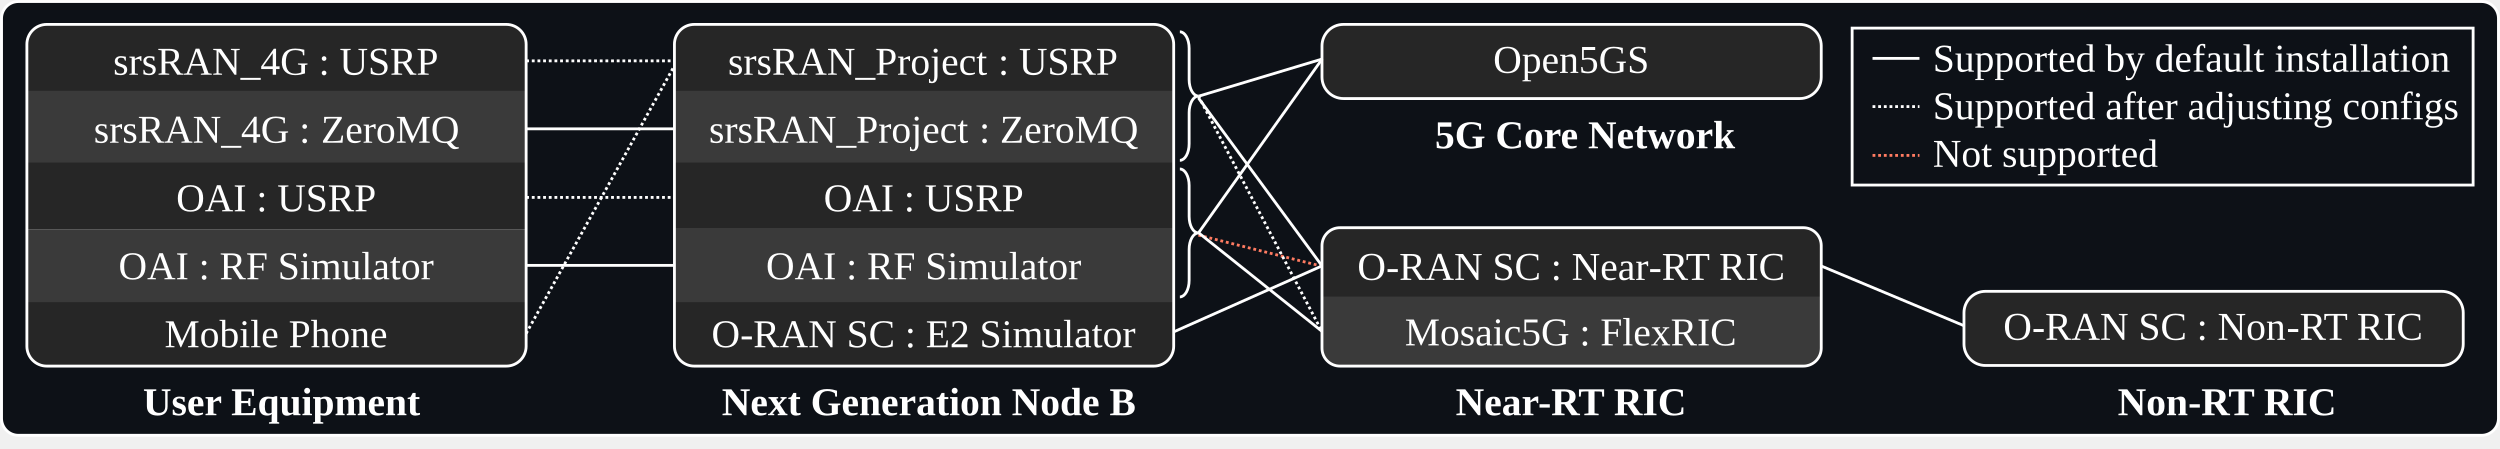
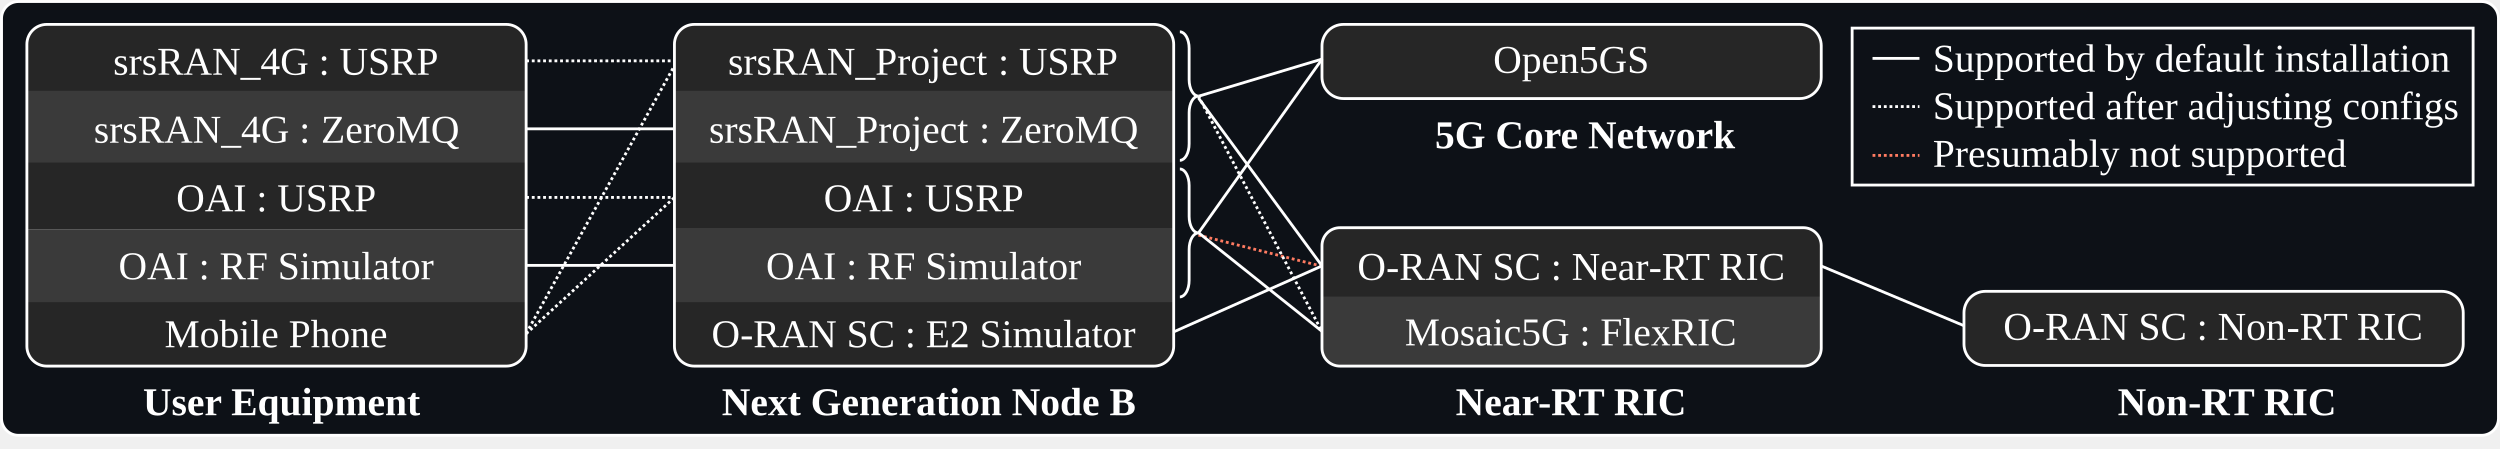
<svg xmlns="http://www.w3.org/2000/svg" width="4046" height="726" xml:space="preserve" overflow="hidden">
  <g transform="translate(-206 -745)">
    <path d="M208.5 774.851C208.5 759.746 220.746 747.5 235.851 747.5L4222.15 747.5C4237.25 747.5 4249.5 759.746 4249.5 774.851L4249.5 1422.15C4249.5 1437.25 4237.25 1449.5 4222.15 1449.5L235.851 1449.5C220.746 1449.5 208.5 1437.25 208.5 1422.15Z" stroke="#FFFFFF" stroke-width="4.583" stroke-miterlimit="8" fill="#0D1117" fill-rule="evenodd" />
    <path d="M2145.5 1125.5 2345.49 1175.93" stroke="#FF7B61" stroke-width="4.583" stroke-miterlimit="8" stroke-dasharray="4.583 4.583" fill="none" fill-rule="evenodd" />
    <path d="M2345.5 819.236C2345.5 800.052 2361.05 784.5 2380.24 784.5L3118.76 784.5C3137.95 784.5 3153.5 800.052 3153.5 819.236L3153.5 869.764C3153.5 888.948 3137.95 904.5 3118.76 904.5L2380.24 904.5C2361.05 904.5 2345.5 888.948 2345.5 869.764Z" stroke="#FFFFFF" stroke-width="4.583" stroke-miterlimit="8" fill="#262626" fill-rule="evenodd" />
    <text fill="#FFFFFF" font-family="Times New Roman,Times New Roman_MSFontService,sans-serif" font-weight="400" font-size="64" transform="matrix(1 0 0 1 2622.65 863)">Open5GS</text>
    <text fill="#FFFFFF" font-family="Times New Roman,Times New Roman_MSFontService,sans-serif" font-weight="700" font-size="64" transform="matrix(1 0 0 1 2528.36 985)">5G Core Network</text>
    <path d="M1057.5 843.5 1301.76 843.5" stroke="#FFFFFF" stroke-width="4.583" stroke-miterlimit="8" stroke-dasharray="4.583 4.583" fill="none" fill-rule="evenodd" />
    <path d="M1058.5 953.5 1303.45 953.5" stroke="#FFFFFF" stroke-width="4.583" stroke-miterlimit="8" fill="none" fill-rule="evenodd" />
    <path d="M0 0 244.259 441.244" stroke="#FFFFFF" stroke-width="4.583" stroke-miterlimit="8" stroke-dasharray="4.583 4.583" fill="none" fill-rule="evenodd" transform="matrix(1 0 0 -1 1057.5 1284.74)" />
    <path d="M1057.5 1174.5 1303.13 1174.5" stroke="#FFFFFF" stroke-width="4.583" stroke-miterlimit="8" fill="none" fill-rule="evenodd" />
    <path d="M1057.5 1064.5 1297.56 1064.5" stroke="#FFFFFF" stroke-width="4.583" stroke-miterlimit="8" stroke-dasharray="4.583 4.583" fill="none" fill-rule="evenodd" />
    <path d="M3153.5 1175.5 3384.36 1272.06" stroke="#FFFFFF" stroke-width="4.583" stroke-miterlimit="8" fill="none" fill-rule="evenodd" />
    <path d="M0 0 200.267 60.257" stroke="#FFFFFF" stroke-width="4.583" stroke-miterlimit="8" fill="none" fill-rule="evenodd" transform="matrix(1 0 0 -1 2145.5 900.757)" />
    <path d="M0 0 200.267 281.61" stroke="#FFFFFF" stroke-width="4.583" stroke-miterlimit="8" fill="none" fill-rule="evenodd" transform="matrix(1 0 0 -1 2145.5 1122.11)" />
    <path d="M2145.5 903.5 2345.49 1175.28" stroke="#FFFFFF" stroke-width="4.583" stroke-miterlimit="8" fill="none" fill-rule="evenodd" />
    <path d="M2145.5 1121.5 2345.49 1281.26" stroke="#FFFFFF" stroke-width="4.583" stroke-miterlimit="8" fill="none" fill-rule="evenodd" />
    <path d="M0 0 245.633 109.264" stroke="#FFFFFF" stroke-width="4.583" stroke-miterlimit="8" fill="none" fill-rule="evenodd" transform="matrix(1 0 0 -1 2099.5 1284.76)" />
    <path d="M2145.5 900.5 2345.49 1281.61" stroke="#FFFFFF" stroke-width="4.583" stroke-miterlimit="8" stroke-dasharray="4.583 4.583" fill="none" fill-rule="evenodd" />
    <rect x="3203.5" y="790.5" width="1005" height="254" stroke="#FFFFFF" stroke-width="4.583" stroke-miterlimit="8" fill="#0D1117" />
    <path d="M3236.5 839.5 3312.46 839.5" stroke="#FFFFFF" stroke-width="4.583" stroke-miterlimit="8" fill="none" fill-rule="evenodd" />
    <text fill="#FFFFFF" font-family="Times New Roman,Times New Roman_MSFontService,sans-serif" font-weight="400" font-size="64" transform="matrix(1 0 0 1 3334.11 861)">Supported by default installation</text>
    <text fill="#FFFFFF" font-family="Times New Roman,Times New Roman_MSFontService,sans-serif" font-weight="400" font-size="64" transform="matrix(1 0 0 1 3334.11 938)">Supported after adjusting configs</text>
-     <text fill="#FFFFFF" font-family="Times New Roman,Times New Roman_MSFontService,sans-serif" font-weight="400" font-size="64" transform="matrix(1 0 0 1 3334.11 1015)">Not supported</text>
+     <text fill="#FFFFFF" font-family="Times New Roman,Times New Roman_MSFontService,sans-serif" font-weight="400" font-size="64" transform="matrix(1 0 0 1 3334.11 1015)">Presumably n</text>
+     <text fill="#FFFFFF" font-family="Times New Roman,Times New Roman_MSFontService,sans-serif" font-weight="400" font-size="64" transform="matrix(1 0 0 1 3685.31 1015)">ot </text>
+     <text fill="#FFFFFF" font-family="Times New Roman,Times New Roman_MSFontService,sans-serif" font-weight="400" font-size="64" transform="matrix(1 0 0 1 3751.2 1015)">supported</text>
    <path d="M3236.5 917.5 3312.46 917.5" stroke="#FFFFFF" stroke-width="4.583" stroke-miterlimit="8" stroke-dasharray="4.583 4.583" fill="none" fill-rule="evenodd" />
    <path d="M3236.5 996.5 3312.46 996.5" stroke="#FF7B61" stroke-width="4.583" stroke-miterlimit="8" stroke-dasharray="4.583 4.583" fill="none" fill-rule="evenodd" />
    <path d="M2115.5 796.5C2123.78 796.5 2130.5 808.441 2130.5 823.17L2130.5 873.83C2130.5 888.559 2137.22 900.5 2145.5 900.5 2137.22 900.5 2130.5 912.441 2130.5 927.17L2130.5 977.83C2130.5 992.559 2123.78 1004.5 2115.5 1004.5" stroke="#FFFFFF" stroke-width="4.583" stroke-miterlimit="8" fill="none" fill-rule="evenodd" />
    <path d="M2115.5 1018.5C2123.78 1018.5 2130.5 1030.44 2130.5 1045.17L2130.5 1095.33C2130.5 1110.06 2137.22 1122 2145.5 1122 2137.22 1122 2130.5 1133.94 2130.5 1148.67L2130.5 1198.83C2130.5 1213.56 2123.78 1225.5 2115.5 1225.5" stroke="#FFFFFF" stroke-width="4.583" stroke-miterlimit="8" fill="none" fill-rule="evenodd" />
    <path d="M1297 816.401C1297 798.506 1311.51 784 1329.4 784L2072.6 784C2090.49 784 2105 798.506 2105 816.401L2105 1304.6C2105 1322.49 2090.49 1337 2072.6 1337L1329.4 1337C1311.51 1337 1297 1322.49 1297 1304.6Z" fill="#262626" fill-rule="evenodd" />
    <path d="M2071.2 1233 1330.8 1233C1312.13 1233 1297 1217.87 1297 1199.2L1297 1116 2105 1116 2105 1199.2C2105 1217.87 2089.87 1233 2071.2 1233Z" fill="#F2F2F2" fill-rule="evenodd" />
    <rect x="1297" y="892" width="808" height="116" fill="#3A3A3A" />
    <text fill="#FFFFFF" font-family="Times New Roman,Times New Roman_MSFontService,sans-serif" font-weight="400" font-size="64" transform="matrix(1 0 0 1 1539.08 1087)">OAI : USRP</text>
    <text fill="#FFFFFF" font-family="Times New Roman,Times New Roman_MSFontService,sans-serif" font-weight="400" font-size="64" transform="matrix(1 0 0 1 1353.46 976)">srsRAN_Project</text>
    <text fill="#FFFFFF" font-family="Times New Roman,Times New Roman_MSFontService,sans-serif" font-weight="400" font-size="64" transform="matrix(1 0 0 1 1790.59 976)">: </text>
    <text fill="#FFFFFF" font-family="Times New Roman,Times New Roman_MSFontService,sans-serif" font-weight="400" font-size="64" transform="matrix(1 0 0 1 1824.4 976)">ZeroMQ</text>
    <text fill="#FFFFFF" font-family="Times New Roman,Times New Roman_MSFontService,sans-serif" font-weight="400" font-size="64" transform="matrix(1 0 0 1 1384.17 866)">srsRAN_Project</text>
    <text fill="#FFFFFF" font-family="Times New Roman,Times New Roman_MSFontService,sans-serif" font-weight="400" font-size="64" transform="matrix(1 0 0 1 1821.3 866)">: USRP</text>
    <text fill="#FFFFFF" font-family="Times New Roman,Times New Roman_MSFontService,sans-serif" font-weight="400" font-size="64" transform="matrix(1 0 0 1 1357.47 1307)">O</text>
    <text fill="#FFFFFF" font-family="Times New Roman,Times New Roman_MSFontService,sans-serif" font-weight="400" font-size="64" transform="matrix(1 0 0 1 1403.88 1307)">-</text>
    <text fill="#FFFFFF" font-family="Times New Roman,Times New Roman_MSFontService,sans-serif" font-weight="400" font-size="64" transform="matrix(1 0 0 1 1425.07 1307)">RAN SC : E2 Simulator</text>
    <text fill="#FFFFFF" font-family="Times New Roman,Times New Roman_MSFontService,sans-serif" font-weight="700" font-size="64" transform="matrix(1 0 0 1 1374.12 1417)">Next Generation Node B</text>
    <rect x="1297" y="1114" width="808" height="120" fill="#3A3A3A" />
    <text fill="#FFFFFF" font-family="Times New Roman,Times New Roman_MSFontService,sans-serif" font-weight="400" font-size="64" transform="matrix(1 0 0 1 1445.7 1197)">OAI : RF Simulator</text>
    <path d="M1297.5 816.679C1297.5 798.907 1311.91 784.5 1329.68 784.5L2073.32 784.5C2091.09 784.5 2105.5 798.907 2105.5 816.679L2105.5 1305.32C2105.5 1323.09 2091.09 1337.5 2073.32 1337.5L1329.68 1337.5C1311.91 1337.5 1297.5 1323.09 1297.5 1305.32Z" stroke="#FFFFFF" stroke-width="4.583" stroke-miterlimit="8" fill="none" fill-rule="evenodd" />
    <path d="M249 816.401C249 798.506 263.506 784 281.4 784L1024.6 784C1042.49 784 1057 798.506 1057 816.401L1057 1304.6C1057 1322.49 1042.49 1337 1024.6 1337L281.4 1337C263.506 1337 249 1322.49 249 1304.6Z" fill="#262626" fill-rule="evenodd" />
    <path d="M1023.2 1233 282.801 1233C264.133 1233 249 1217.87 249 1199.2L249 1116 1057 1116 1057 1199.2C1057 1217.87 1041.87 1233 1023.2 1233Z" fill="#F2F2F2" fill-rule="evenodd" />
    <rect x="249" y="892" width="808" height="116" fill="#3A3A3A" />
    <text fill="#FFFFFF" font-family="Times New Roman,Times New Roman_MSFontService,sans-serif" font-weight="400" font-size="64" transform="matrix(1 0 0 1 491.175 1087)">OAI : USRP</text>
    <text fill="#FFFFFF" font-family="Times New Roman,Times New Roman_MSFontService,sans-serif" font-weight="400" font-size="64" transform="matrix(1 0 0 1 357.8 976)">srsRAN_4G : </text>
    <text fill="#FFFFFF" font-family="Times New Roman,Times New Roman_MSFontService,sans-serif" font-weight="400" font-size="64" transform="matrix(1 0 0 1 725.612 976)">ZeroMQ</text>
    <text fill="#FFFFFF" font-family="Times New Roman,Times New Roman_MSFontService,sans-serif" font-weight="400" font-size="64" transform="matrix(1 0 0 1 389.196 866)">srsRAN_4G : USRP</text>
    <text fill="#FFFFFF" font-family="Times New Roman,Times New Roman_MSFontService,sans-serif" font-weight="400" font-size="64" transform="matrix(1 0 0 1 472.268 1307)">Mobile Phone</text>
    <text fill="#FFFFFF" font-family="Times New Roman,Times New Roman_MSFontService,sans-serif" font-weight="700" font-size="64" transform="matrix(1 0 0 1 437.369 1417)">User Equipment</text>
    <rect x="249" y="1116" width="808" height="118" fill="#3A3A3A" />
    <text fill="#FFFFFF" font-family="Times New Roman,Times New Roman_MSFontService,sans-serif" font-weight="400" font-size="64" transform="matrix(1 0 0 1 397.789 1197)">OAI : RF Simulator</text>
    <path d="M249.5 816.679C249.5 798.907 263.907 784.5 281.68 784.5L1025.32 784.5C1043.09 784.5 1057.5 798.907 1057.5 816.679L1057.5 1305.32C1057.5 1323.09 1043.09 1337.5 1025.32 1337.5L281.68 1337.5C263.907 1337.5 249.5 1323.09 249.5 1305.32Z" stroke="#FFFFFF" stroke-width="4.583" stroke-miterlimit="8" fill="none" fill-rule="evenodd" />
    <path d="M2345 1142.06C2345 1126.01 2358.01 1113 2374.06 1113L3123.94 1113C3139.99 1113 3153 1126.01 3153 1142.06L3153 1307.94C3153 1323.99 3139.99 1337 3123.94 1337L2374.06 1337C2358.01 1337 2345 1323.99 2345 1307.94Z" fill="#262626" fill-rule="evenodd" />
    <path d="M31.828 0 776.172 0C793.75-6.42937e-15 808 14.25 808 31.828L808 111 0 111 0 31.828C-6.42932e-15 14.25 14.25 0 31.828 0Z" fill="#3A3A3A" fill-rule="evenodd" transform="matrix(1 0 0 -1 2345 1336)" />
    <path d="M2345.5 1142.56C2345.5 1126.51 2358.51 1113.5 2374.56 1113.5L3124.44 1113.5C3140.49 1113.5 3153.5 1126.51 3153.5 1142.56L3153.5 1308.44C3153.5 1324.49 3140.49 1337.5 3124.44 1337.5L2374.56 1337.5C2358.51 1337.5 2345.5 1324.49 2345.5 1308.44Z" stroke="#FFFFFF" stroke-width="4.583" stroke-miterlimit="8" fill="none" fill-rule="evenodd" />
    <text fill="#FFFFFF" font-family="Times New Roman,Times New Roman_MSFontService,sans-serif" font-weight="400" font-size="64" transform="matrix(1 0 0 1 2402.8 1198)">O</text>
    <text fill="#FFFFFF" font-family="Times New Roman,Times New Roman_MSFontService,sans-serif" font-weight="400" font-size="64" transform="matrix(1 0 0 1 2449.21 1198)">-</text>
    <text fill="#FFFFFF" font-family="Times New Roman,Times New Roman_MSFontService,sans-serif" font-weight="400" font-size="64" transform="matrix(1 0 0 1 2470.4 1198)">RAN SC : Near</text>
    <text fill="#FFFFFF" font-family="Times New Roman,Times New Roman_MSFontService,sans-serif" font-weight="400" font-size="64" transform="matrix(1 0 0 1 2874.17 1198)">-</text>
    <text fill="#FFFFFF" font-family="Times New Roman,Times New Roman_MSFontService,sans-serif" font-weight="400" font-size="64" transform="matrix(1 0 0 1 2895.37 1198)">RT RIC</text>
    <text fill="#FFFFFF" font-family="Times New Roman,Times New Roman_MSFontService,sans-serif" font-weight="400" font-size="64" transform="matrix(1 0 0 1 2479.57 1304)">Mosaic5G : FlexRIC</text>
    <text fill="#FFFFFF" font-family="Times New Roman,Times New Roman_MSFontService,sans-serif" font-weight="700" font-size="64" transform="matrix(1 0 0 1 2561.82 1417)">Near</text>
    <text fill="#FFFFFF" font-family="Times New Roman,Times New Roman_MSFontService,sans-serif" font-weight="700" font-size="64" transform="matrix(1 0 0 1 2695.22 1417)">-</text>
    <text fill="#FFFFFF" font-family="Times New Roman,Times New Roman_MSFontService,sans-serif" font-weight="700" font-size="64" transform="matrix(1 0 0 1 2716.41 1417)">RT RIC</text>
    <path d="M3384.5 1251.24C3384.5 1232.05 3400.05 1216.5 3419.24 1216.5L4157.76 1216.5C4176.95 1216.5 4192.5 1232.05 4192.5 1251.24L4192.5 1301.76C4192.5 1320.95 4176.95 1336.5 4157.76 1336.5L3419.24 1336.5C3400.05 1336.5 3384.5 1320.95 3384.5 1301.76Z" stroke="#FFFFFF" stroke-width="4.583" stroke-miterlimit="8" fill="#262626" fill-rule="evenodd" />
    <text fill="#FFFFFF" font-family="Times New Roman,Times New Roman_MSFontService,sans-serif" font-weight="400" font-size="64" transform="matrix(1 0 0 1 3448.17 1295)">O</text>
    <text fill="#FFFFFF" font-family="Times New Roman,Times New Roman_MSFontService,sans-serif" font-weight="400" font-size="64" transform="matrix(1 0 0 1 3494.58 1295)">-</text>
    <text fill="#FFFFFF" font-family="Times New Roman,Times New Roman_MSFontService,sans-serif" font-weight="400" font-size="64" transform="matrix(1 0 0 1 3515.77 1295)">RAN SC : Non</text>
    <text fill="#FFFFFF" font-family="Times New Roman,Times New Roman_MSFontService,sans-serif" font-weight="400" font-size="64" transform="matrix(1 0 0 1 3906.5 1295)">-</text>
    <text fill="#FFFFFF" font-family="Times New Roman,Times New Roman_MSFontService,sans-serif" font-weight="400" font-size="64" transform="matrix(1 0 0 1 3927.7 1295)">RT RIC</text>
    <text fill="#FFFFFF" font-family="Times New Roman,Times New Roman_MSFontService,sans-serif" font-weight="700" font-size="64" transform="matrix(1 0 0 1 3633.23 1417)">Non</text>
    <text fill="#FFFFFF" font-family="Times New Roman,Times New Roman_MSFontService,sans-serif" font-weight="700" font-size="64" transform="matrix(1 0 0 1 3747.24 1417)">-</text>
    <text fill="#FFFFFF" font-family="Times New Roman,Times New Roman_MSFontService,sans-serif" font-weight="700" font-size="64" transform="matrix(1 0 0 1 3768.44 1417)">RT RIC</text>
+     <path d="M0 0 240.064 220.622" stroke="#FFFFFF" stroke-width="4.583" stroke-miterlimit="8" stroke-dasharray="4.583 4.583" fill="none" fill-rule="evenodd" transform="matrix(1 0 0 -1 1057.5 1285.12)" />
  </g>
</svg>
